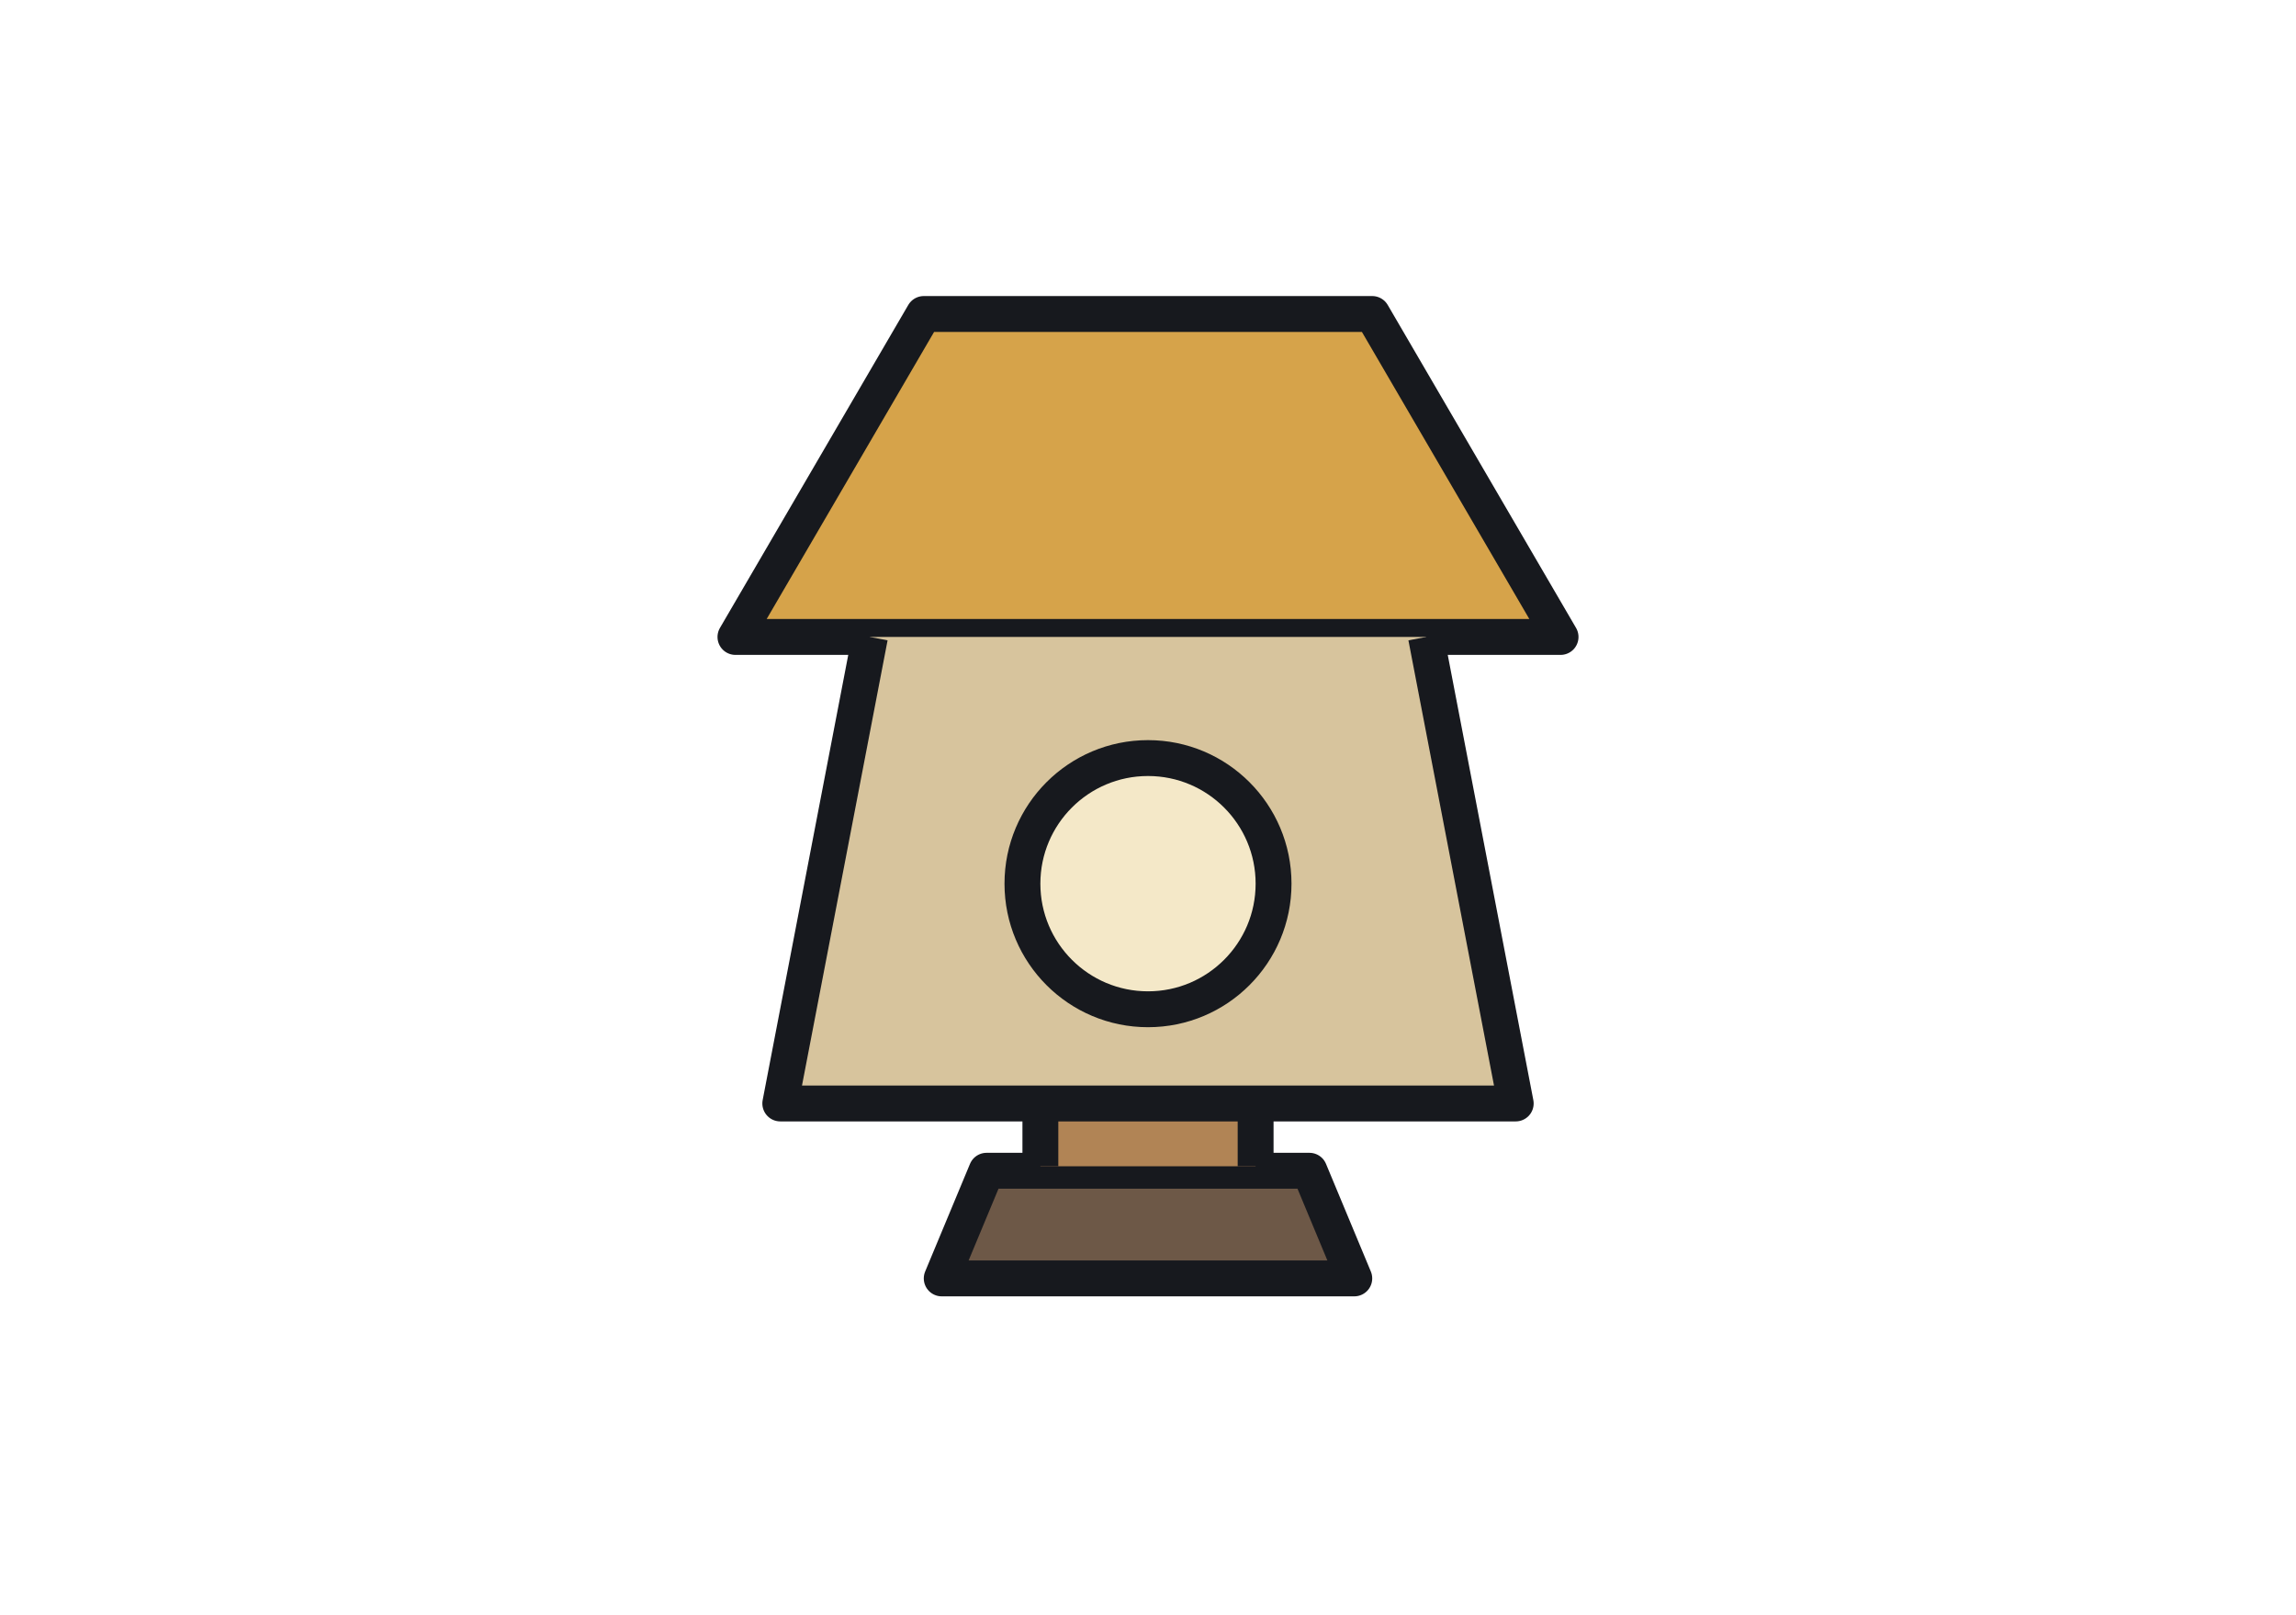
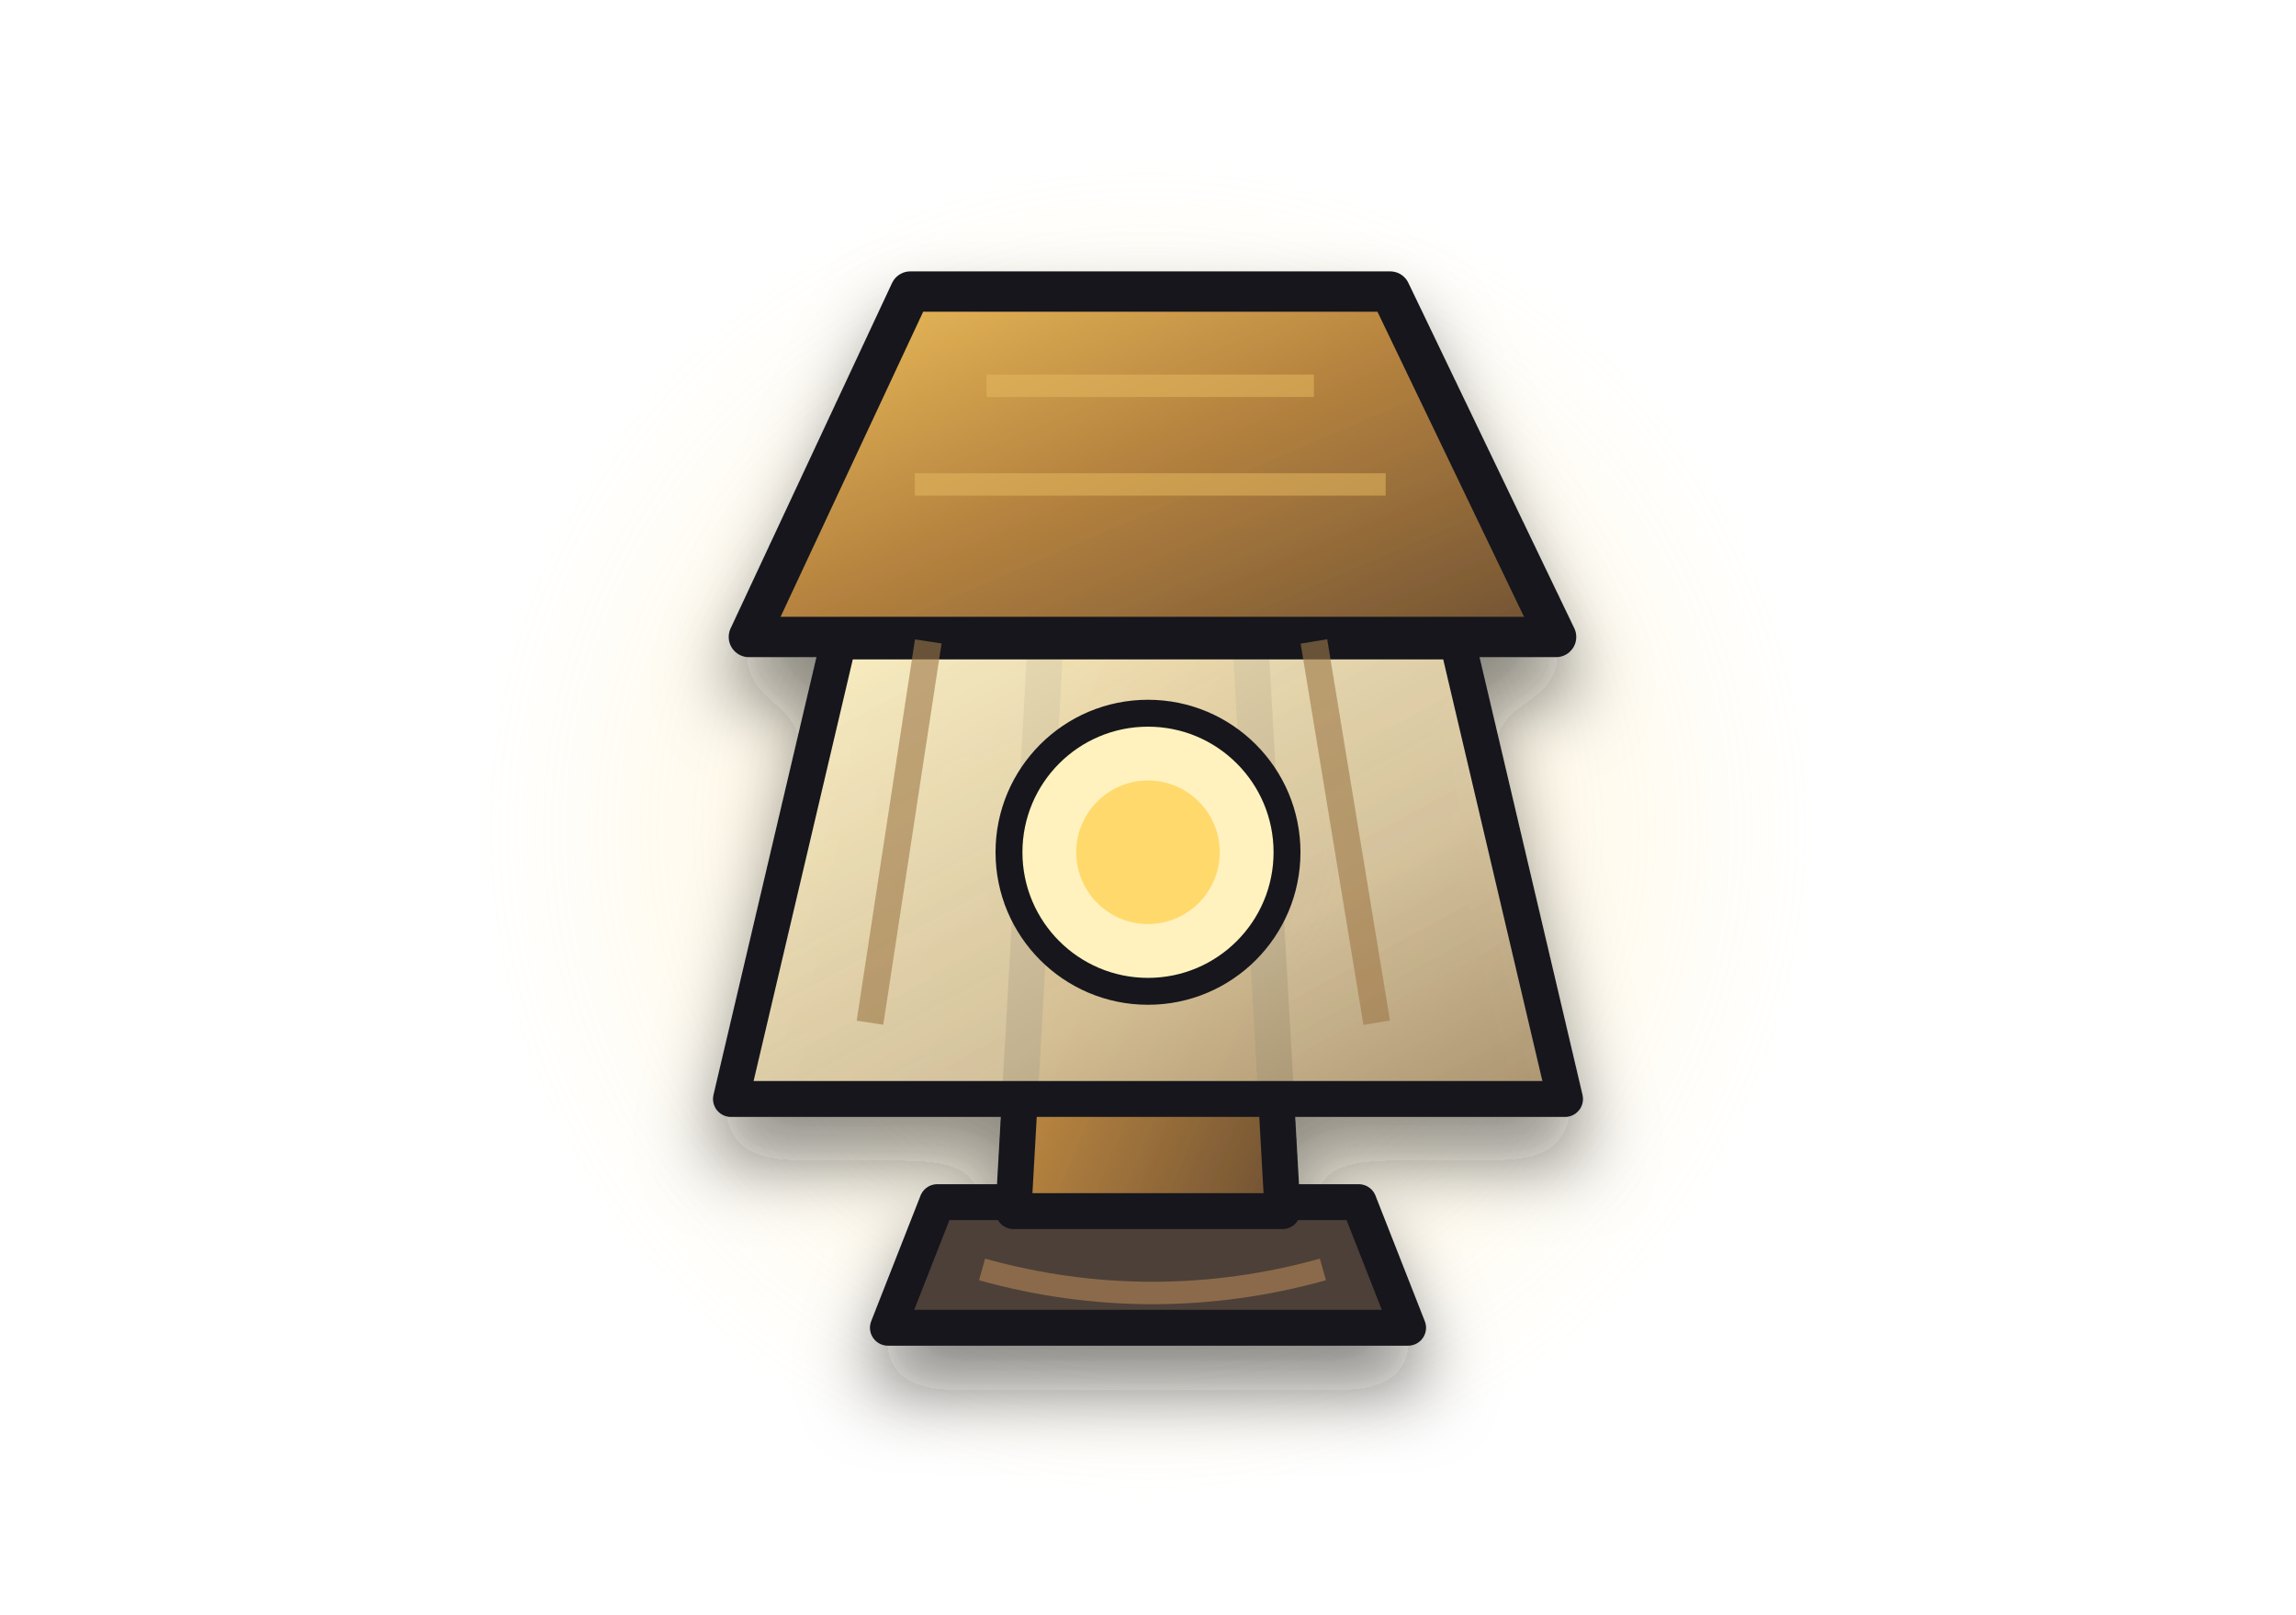
<svg xmlns="http://www.w3.org/2000/svg" viewBox="0 0 512 360">
-   <g stroke="#17191e" stroke-width="8" stroke-linejoin="round">
-     <path d="M210 285h92l-10-24h-72z" fill="#6d5847" />
-     <path d="M232 260V138h48v122" fill="#b18455" />
-     <path d="M164 142h184l-42-72H206z" fill="#d6a34a" />
-     <path d="M194 142l-20 104h164l-20-104" fill="#d7c49d" />
-     <circle cx="256" cy="197" r="28" fill="#f4e8c8" />
+   <defs>
+     <linearGradient id="brass" x1="0" y1="0" x2="1" y2="1">
+       <stop stop-color="#f0c15c" />
+       <stop offset=".48" stop-color="#b6833f" />
+       <stop offset="1" stop-color="#6f5133" />
+     </linearGradient>
+     <linearGradient id="glass" x1="0" y1="0" x2="1" y2="1">
+       <stop stop-color="#fff3c7" stop-opacity=".95" />
+       <stop offset=".62" stop-color="#d7c49d" stop-opacity=".9" />
+       <stop offset="1" stop-color="#a88e68" stop-opacity=".9" />
+     </linearGradient>
+     <radialGradient id="glow">
+       <stop stop-color="#ffd96c" stop-opacity=".35" />
+       <stop offset="1" stop-color="#ffd96c" stop-opacity="0" />
+     </radialGradient>
+     <filter id="shadow" x="-30%" y="-20%" width="160%" height="170%">
+       <feDropShadow dx="0" dy="10" stdDeviation="8" flood-color="#090b0e" flood-opacity=".5" />
+     </filter>
+   </defs>
+   <circle cx="256" cy="185" r="150" fill="url(#glow)" stroke="none" />
+   <g filter="url(#shadow)" stroke="#17191e" stroke-linejoin="round">
+     <path d="M198 296h116l-11-28h-94z" fill="#4d4037" stroke-width="8" />
+     <path d="M226 270h60l-8-142h-44z" fill="url(#brass)" stroke-width="8" />
+     <path d="M167 142 203 65h107l37 77z" fill="url(#brass)" stroke-width="9" />
+     <path d="M187 143h138l24 102H163z" fill="url(#glass)" stroke-width="8" />
+     <path d="M207 143 194 228m99-85 14 85" stroke="#9f7a48" stroke-width="6" opacity=".6" />
+     <circle cx="256" cy="190" r="31" fill="#fff2be" stroke-width="6" />
+     <circle cx="256" cy="190" r="16" fill="#ffd96c" stroke="none" />
+     <path d="M220 86h73M204 108h105" stroke="#e3b85f" stroke-width="5" opacity=".55" />
+     <path d="M219 283c25 7 51 7 76 0" fill="none" stroke="#8b6a4c" stroke-width="5" />
  </g>
</svg>
